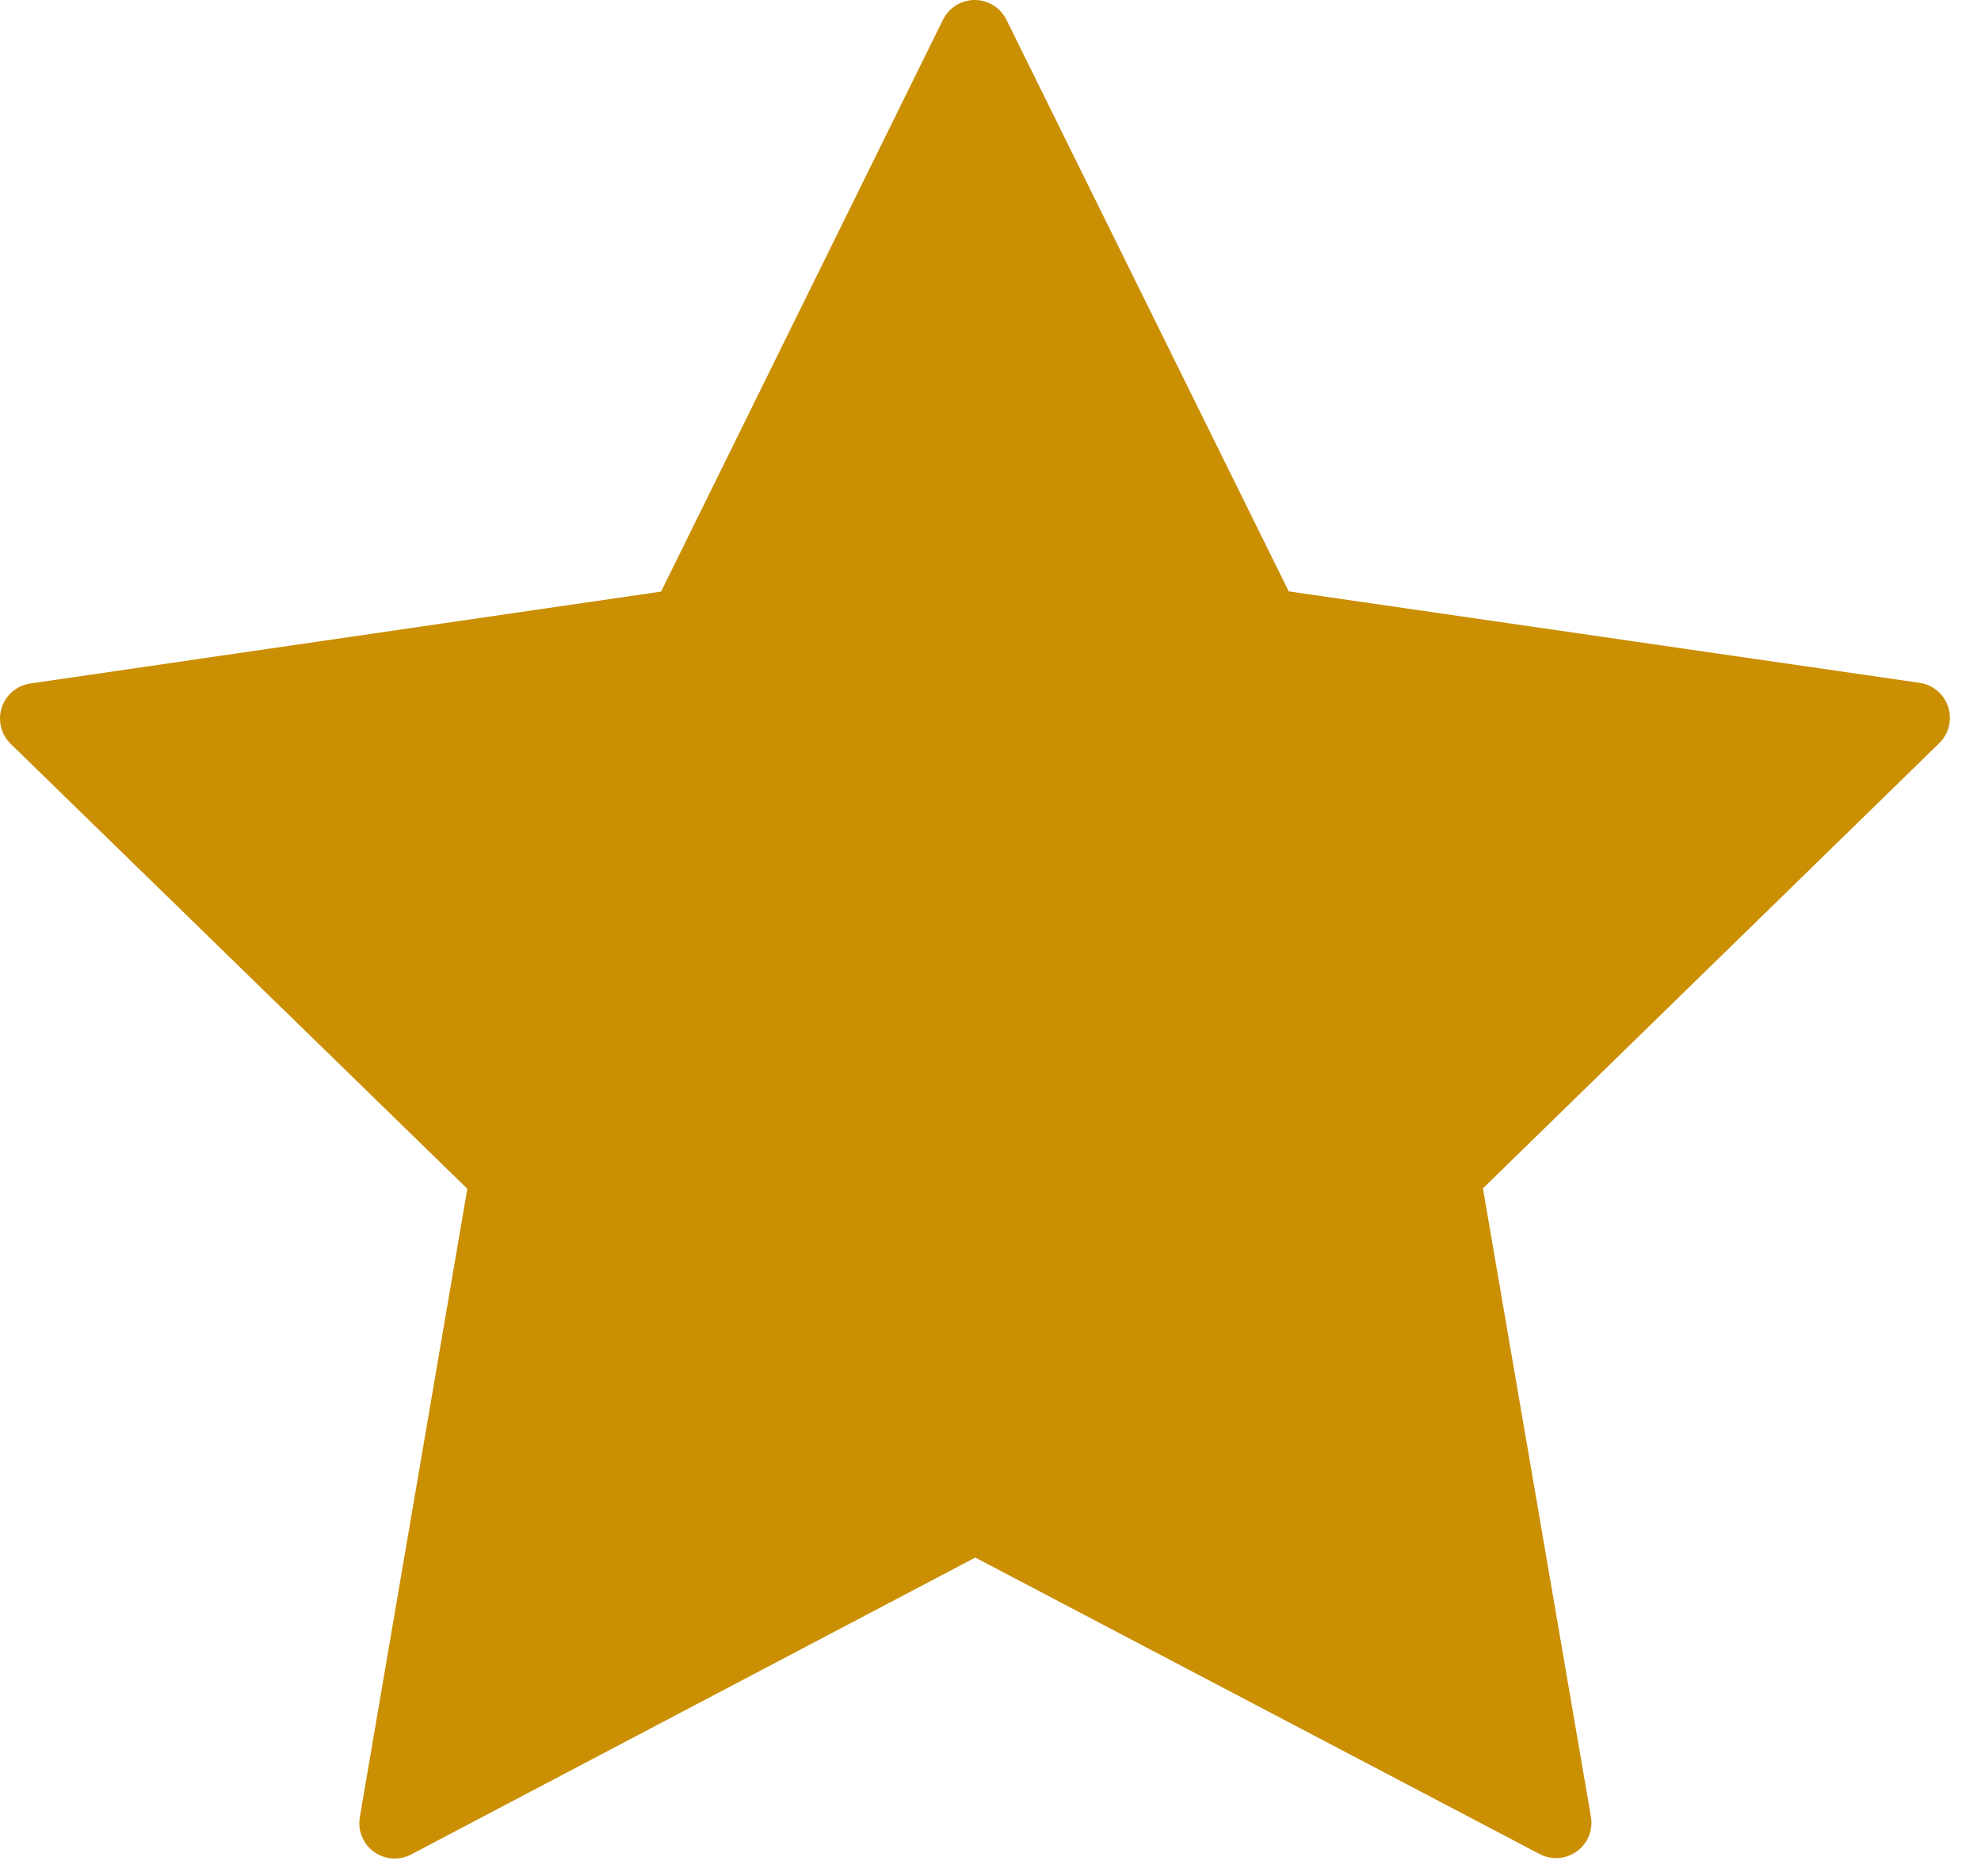
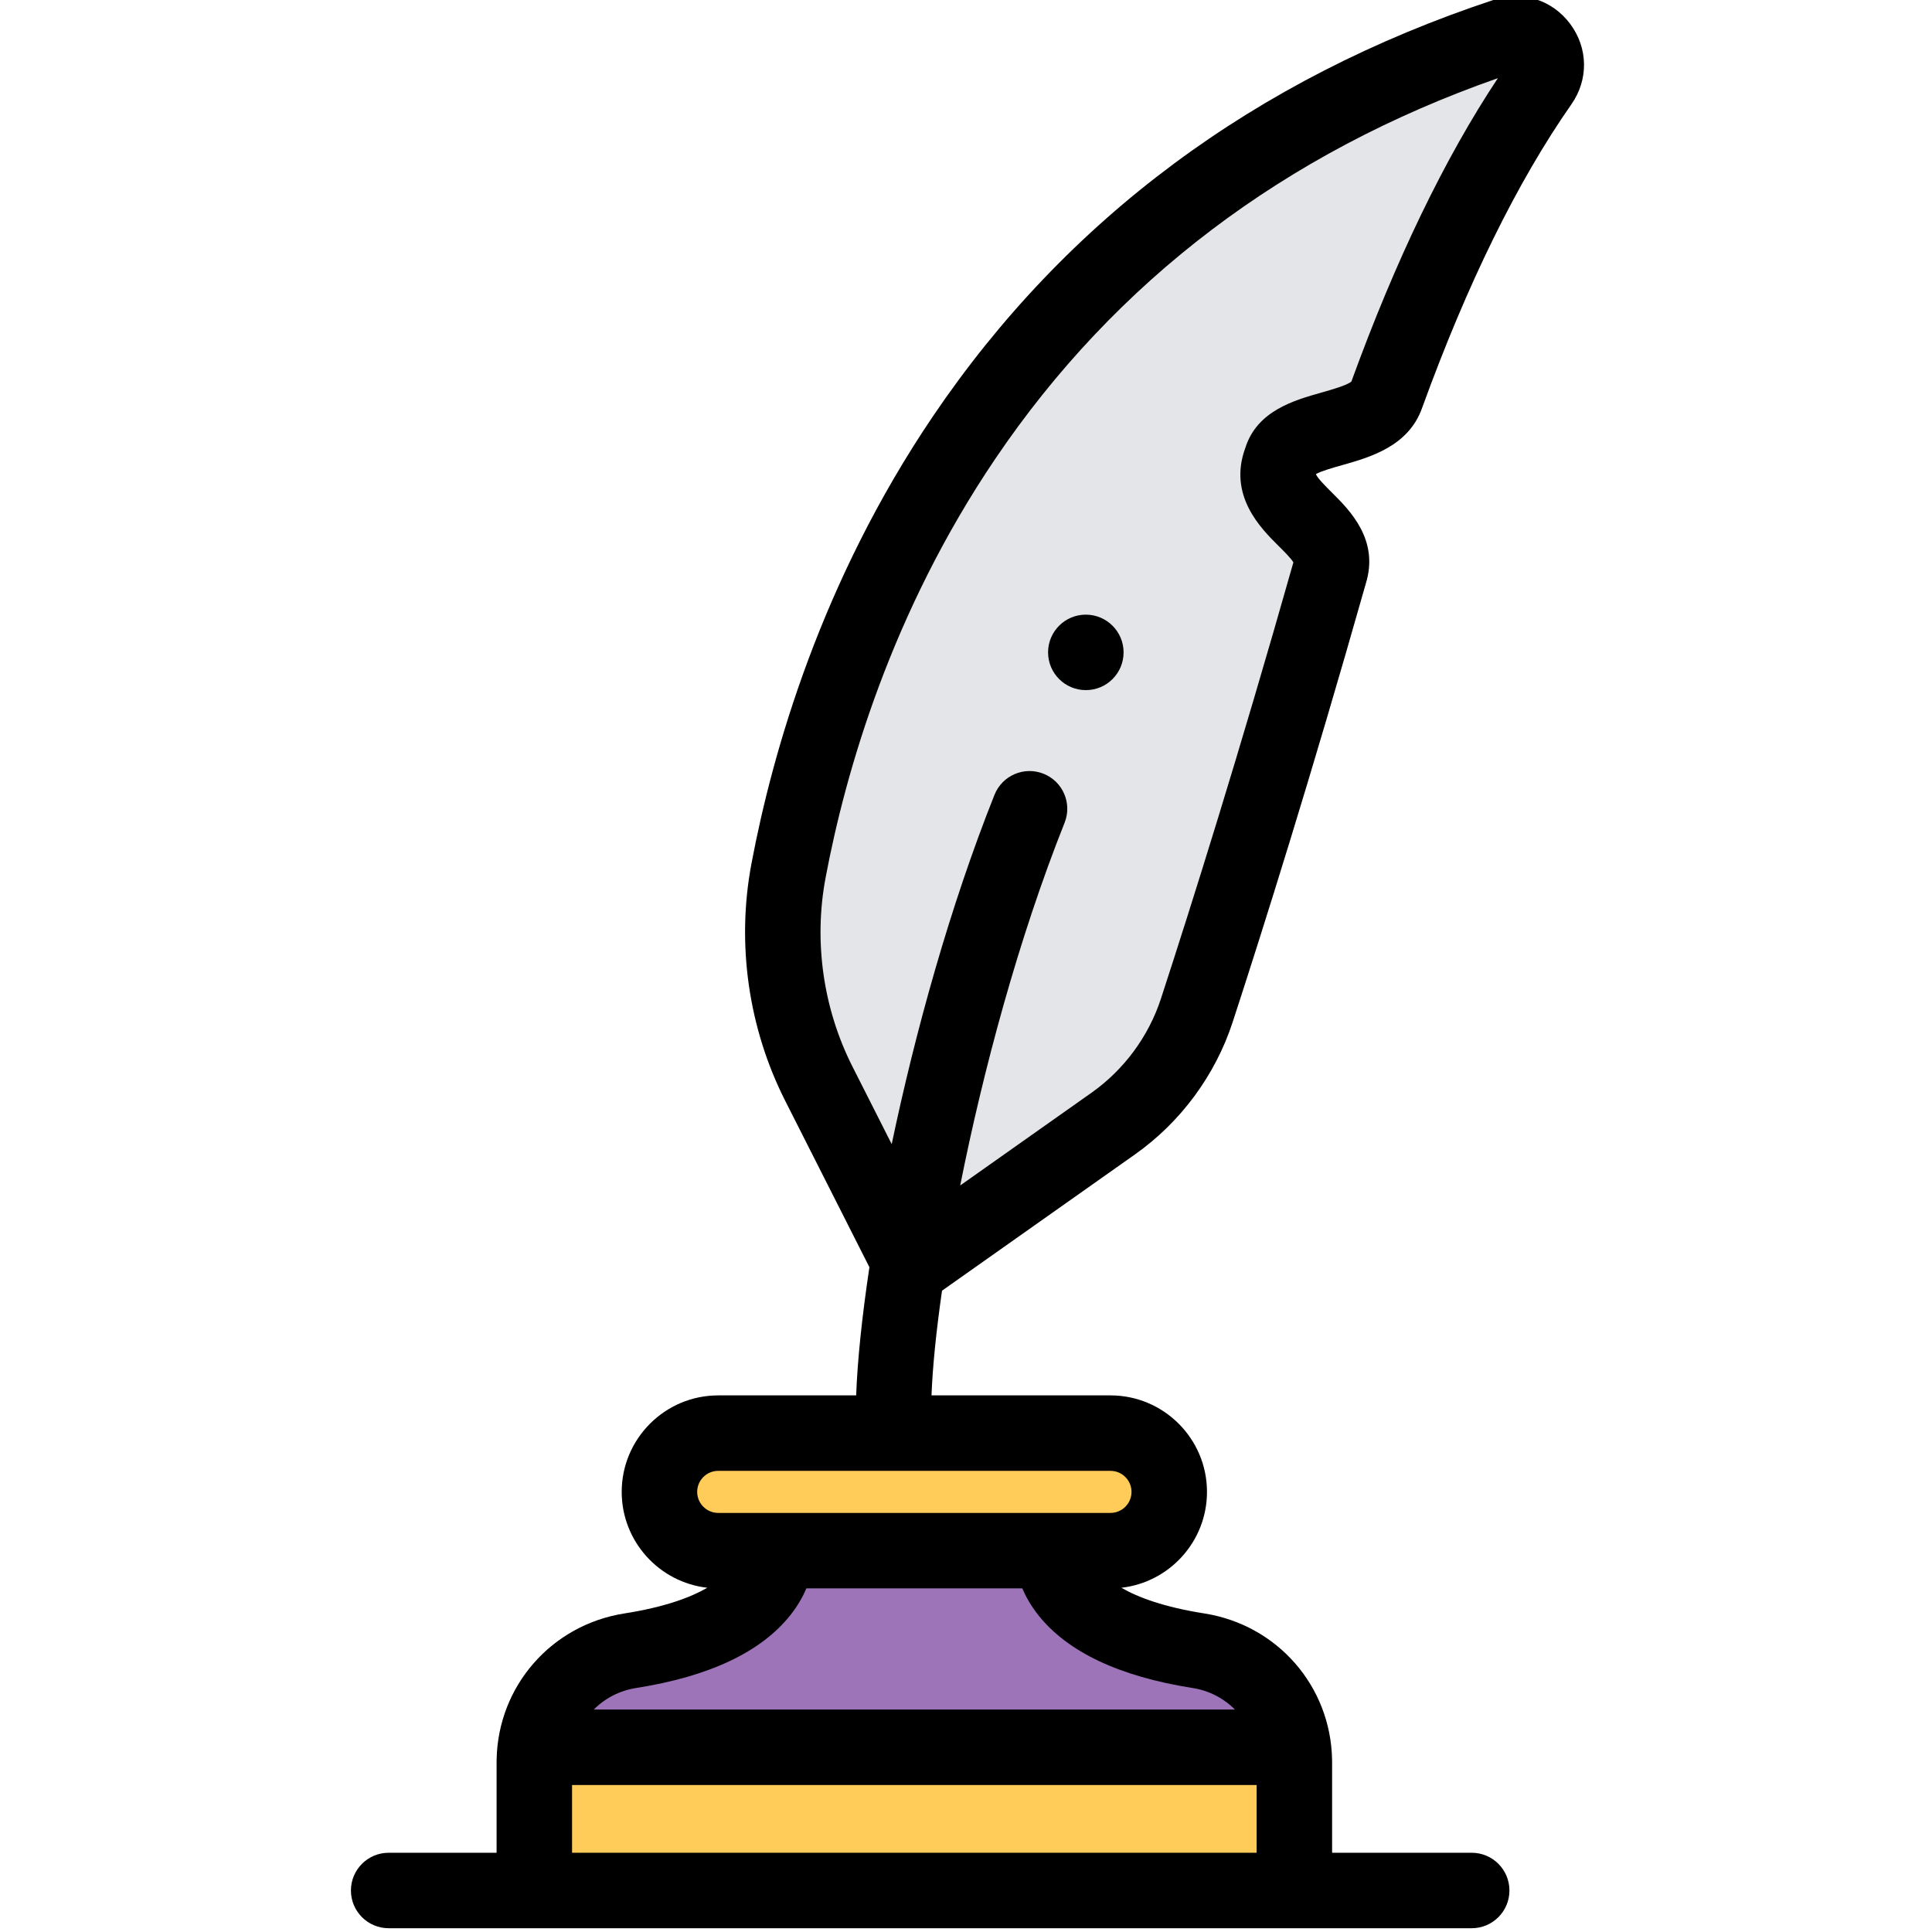
- <svg xmlns="http://www.w3.org/2000/svg" width="56px" height="53px" viewBox="0 0 56 53" version="1.1">
-   <g id="Page-1" stroke="none" stroke-width="1" fill="#ca8f03" fill-rule="evenodd">
-     <g id="star" transform="translate(1, 1)">
-       <g id="color" fill="#ca8f03" fill-rule="nonzero">
-         <polygon id="Path" points="26.553 0 18.352 16.634 0 19.307 13.285 32.248 10.157 50.527 26.569 41.891 42.988 50.515 39.846 32.238 53.121 19.288 34.767 16.628" />
-       </g>
-       <g id="line" stroke="#ca8f03" stroke-linecap="round" stroke-linejoin="round" stroke-width="2">
-         <polygon id="Path" points="26.553 0 18.352 16.634 0 19.307 13.285 32.248 10.157 50.527 26.569 41.891 42.988 50.515 39.846 32.238 53.121 19.288 34.767 16.628" />
-       </g>
-     </g>
+ <svg xmlns="http://www.w3.org/2000/svg" height="511pt" viewBox="-92 1 511 511.999" width="511pt">
+   <path d="m306.523 10.445c-140.203 46.402-179.25 163.965-190.062 221.309-3.617 19.184-.773 39.02 8.039 56.438l24.48 48.379 53.551-37.82c10.418-7.355 18.18-17.871 22.137-29.992 7.309-22.395 20.328-63.488 35.199-115.949 3.918-12.156-17.934-16.816-12.867-29.895 2.816-9.848 24.309-6.621 27.973-17.227 11.125-30.645 24.602-59.652 40.773-82.785 4.496-6.434-1.77-14.922-9.223-12.457zm0 0" fill="#e4e5e8" />
+   <g fill="#9c74b7">
+     <path d="m49.148 466.441c0-.039.004-.078.004-.117 0 .039-.004.078-.004.117zm0 0" />
+     <path d="m49.117 467.059c.004-.027.004-.055.004-.078 0 .023 0 .051-.004.078zm0 0" />
+     <path d="m49.102 467.777c0-.039.004-.074.004-.109 0 .035 0 .07-.004.109zm0 0" />
+     <path d="m250.441 465.922c.004.039.008.078.008.121 0-.043-.004-.082-.008-.121zm0 0" />
+     <path d="m49.129 466.754c.004-.043.008-.082.008-.125 0 .043-.004.082-.008.125zm0 0" />
+     <path d="m250.418 465.59c.004.051.008.105.012.16-.004-.055-.008-.109-.012-.16zm0 0" />
+     <path d="m250.348 464.855c.008.082.016.168.023.25-.008-.082-.016-.168-.023-.25zm0 0" />
+     <path d="m250.469 466.324c0 .039.004.078.004.117 0-.039-.004-.078-.004-.117zm0 0" />
+     <path d="m250.391 465.293c.004.055.008.113.016.168-.008-.059-.012-.113-.016-.168zm0 0" />
+     <path d="m49.285 464.762c.008-.062.012-.129.023-.191-.008.062-.016.125-.023.191zm0 0" />
+     <path d="m250.312 464.57c.008.062.016.125.023.191-.008-.066-.016-.129-.023-.191zm0 0" />
+     <path d="m250.246 464.047c.023.148.039.293.059.438-1.586-13.188-11.797-23.914-25.211-26.027-40.594-6.387-38.75-26.52-38.75-26.52h-73.066s1.84 20.133-38.75 26.52c-13.414 2.109-23.625 12.84-25.211 26.027.02-.145.035-.289.055-.438zm0 0" />
+     <path d="m49.191 465.75c.004-.055.008-.109.012-.16-.004.051-.008.105-.012.16zm0 0" />
+     <path d="m49.25 465.109c.008-.086.016-.168.023-.254-.008.082-.016.168-.023.254zm0 0" />
+     <path d="m49.172 466.043c0-.043.004-.082.008-.121-.004.039-.008.078-.008.121zm0 0" />
+     <path d="m250.484 466.629c0 .043.004.082.004.125 0-.043-.004-.082-.004-.125zm0 0" />
+     <path d="m250.5 466.98c0 .023 0 .051.004.078-.004-.027-.004-.055-.004-.078zm0 0" />
+     <path d="m49.215 465.457c.008-.055.012-.109.016-.164-.004.055-.008.109-.016.164zm0 0" />
  </g>
+   <path d="m250.52 467.777c0-.039-.004-.074-.004-.109 0-.07 0-.141-.004-.211 0-.035 0-.07 0-.105-.004-.098-.004-.195-.008-.293 0-.027-.004-.055-.004-.078-.004-.074-.008-.152-.008-.227-.004-.043-.004-.082-.008-.125-.004-.062-.004-.129-.008-.191-.004-.039-.004-.078-.008-.113-.004-.098-.012-.191-.02-.285 0-.039-.004-.078-.008-.121-.004-.055-.008-.113-.012-.168-.004-.055-.008-.109-.012-.16-.008-.043-.008-.09-.012-.133-.008-.055-.012-.109-.016-.164-.008-.062-.012-.125-.02-.188-.008-.082-.016-.168-.023-.25-.004-.031-.008-.062-.012-.094-.008-.066-.016-.129-.023-.195 0-.027-.004-.055-.008-.082-.02-.145-.035-.289-.059-.438h-200.875c-.02.145-.035.293-.055.438-.004.027-.008.055-.008.082-.012.066-.016.129-.023.195-.004.031-.008.062-.012.094-.008.082-.016.168-.023.25-.008.062-.012.125-.02.188-.004.055-.008.109-.016.164-.004.043-.008.09-.012.133-.004.051-.008.105-.012.16s-.008.113-.012.168c-.004.043-.008.082-.012.121-.004.094-.012.188-.016.285-.004.039-.004.074-.008.113 0 .062-.004.129-.008.191-.004.043-.004.082-.008.125-.004.074-.004.152-.008.227 0 .023-.004.051-.004.078-.004.098-.004.195-.008.293v.105c-.004.07-.004.141-.004.211 0 .035-.004.07-.004.109v.305 33.918h201.418v-33.918c0-.105 0-.207 0-.305zm0 0" fill="#ffcc5a" />
+   <path d="m201.793 411.938c8.598 0 15.57-6.973 15.57-15.574 0-8.598-6.973-15.57-15.57-15.57h-103.965c-8.598 0-15.57 6.973-15.57 15.57 0 8.602 6.973 15.574 15.57 15.574zm0 0" fill="#ffcc5a" />
+   <path d="m263.129 124.281c7.461-2.109 17.676-5 21.266-15.238 11.961-32.938 25.27-59.988 39.547-80.41 4.57-6.535 4.441-14.895-.324-21.293-4.75-6.379-12.695-8.883-20.238-6.387-63.277 20.941-113.305 58.102-148.691 110.441-29.469 43.586-42.395 88.5-48.051 118.508-4 21.203-.824 43.508 8.941 62.805l22.324 44.117c-1.996 13.273-3.18 24.914-3.512 33.969h-36.559c-14.102 0-25.574 11.473-25.574 25.57 0 13.125 9.938 23.973 22.684 25.41-4.484 2.59-11.379 5.141-21.969 6.805-19.371 3.047-33.5 19.273-33.863 38.73 0 .07-.004.141-.004.207v.156c0 .137-.004.273-.004.406v23.922h-28.602c-5.523 0-10 4.477-10 10s4.477 10 10 10h287.016c5.523 0 10-4.477 10-10s-4.477-10-10-10h-36.996v-23.922c0-.133 0-.27-.004-.406 0-.051 0-.102 0-.152 0-.07-.004-.145-.004-.219-.367-19.457-14.496-35.676-33.863-38.723-10.59-1.664-17.484-4.215-21.969-6.805 12.746-1.438 22.684-12.285 22.684-25.41 0-14.098-11.473-25.57-25.574-25.57h-47.43c.281-7.418 1.223-16.895 2.785-27.746l51.156-36.129c12.09-8.539 21.281-20.988 25.871-35.059 8.105-24.828 20.801-65.133 35.273-116.176 3.633-11.625-4.27-19.477-9-24.176-1.414-1.406-3.738-3.715-4.188-4.789.008-.031.02-.066.035-.109 1.363-.781 4.738-1.734 6.836-2.328zm-204.027 367.719v-17.953h181.418v17.953zm175.668-37.953h-169.918c2.93-2.953 6.809-5.016 11.23-5.711 19.395-3.051 33.152-9.555 40.887-19.328 1.938-2.453 3.293-4.855 4.234-7.074h57.215c.941 2.215 2.297 4.621 4.234 7.074 7.734 9.773 21.488 16.277 40.887 19.328 4.422.695 8.301 2.758 11.23 5.711zm-27.406-57.684c0 3.074-2.5 5.574-5.57 5.574h-103.965c-3.07 0-5.57-2.5-5.57-5.574 0-3.07 2.5-5.57 5.57-5.57h46.57.043.055 57.297c3.07 0 5.57 2.5 5.57 5.57zm38.984-250.668c1.344 1.332 3.312 3.285 3.914 4.34-.004.016-.012.031-.016.047-14.402 50.805-27.027 90.891-35.086 115.57-3.262 10.004-9.797 18.855-18.395 24.93l-34.801 24.578c6.031-30.289 15.445-65.461 27.664-96.121 2.047-5.129-.453-10.945-5.586-12.992-5.129-2.047-10.945.457-12.992 5.586-11.805 29.621-21 62.844-27.238 92.574l-10.391-20.531c-7.785-15.387-10.316-33.168-7.133-50.07 5.305-28.148 17.418-70.258 44.965-111.008 31.883-47.156 76.68-81.078 133.203-100.887-14.082 21.203-27.129 48.219-38.828 80.41-1.195 1.008-5.395 2.195-7.941 2.914-7.223 2.043-17.078 4.832-20.164 14.668-4.637 12.617 4.105 21.301 8.824 25.992zm0 0" />
+   <path d="m195.25 163.887c-5.523 0-10 4.477-10 10 0 5.523 4.477 10 10 10h.023c5.523 0 9.988-4.477 9.988-10 0-5.523-4.488-10-10.012-10zm0 0" />
</svg>
